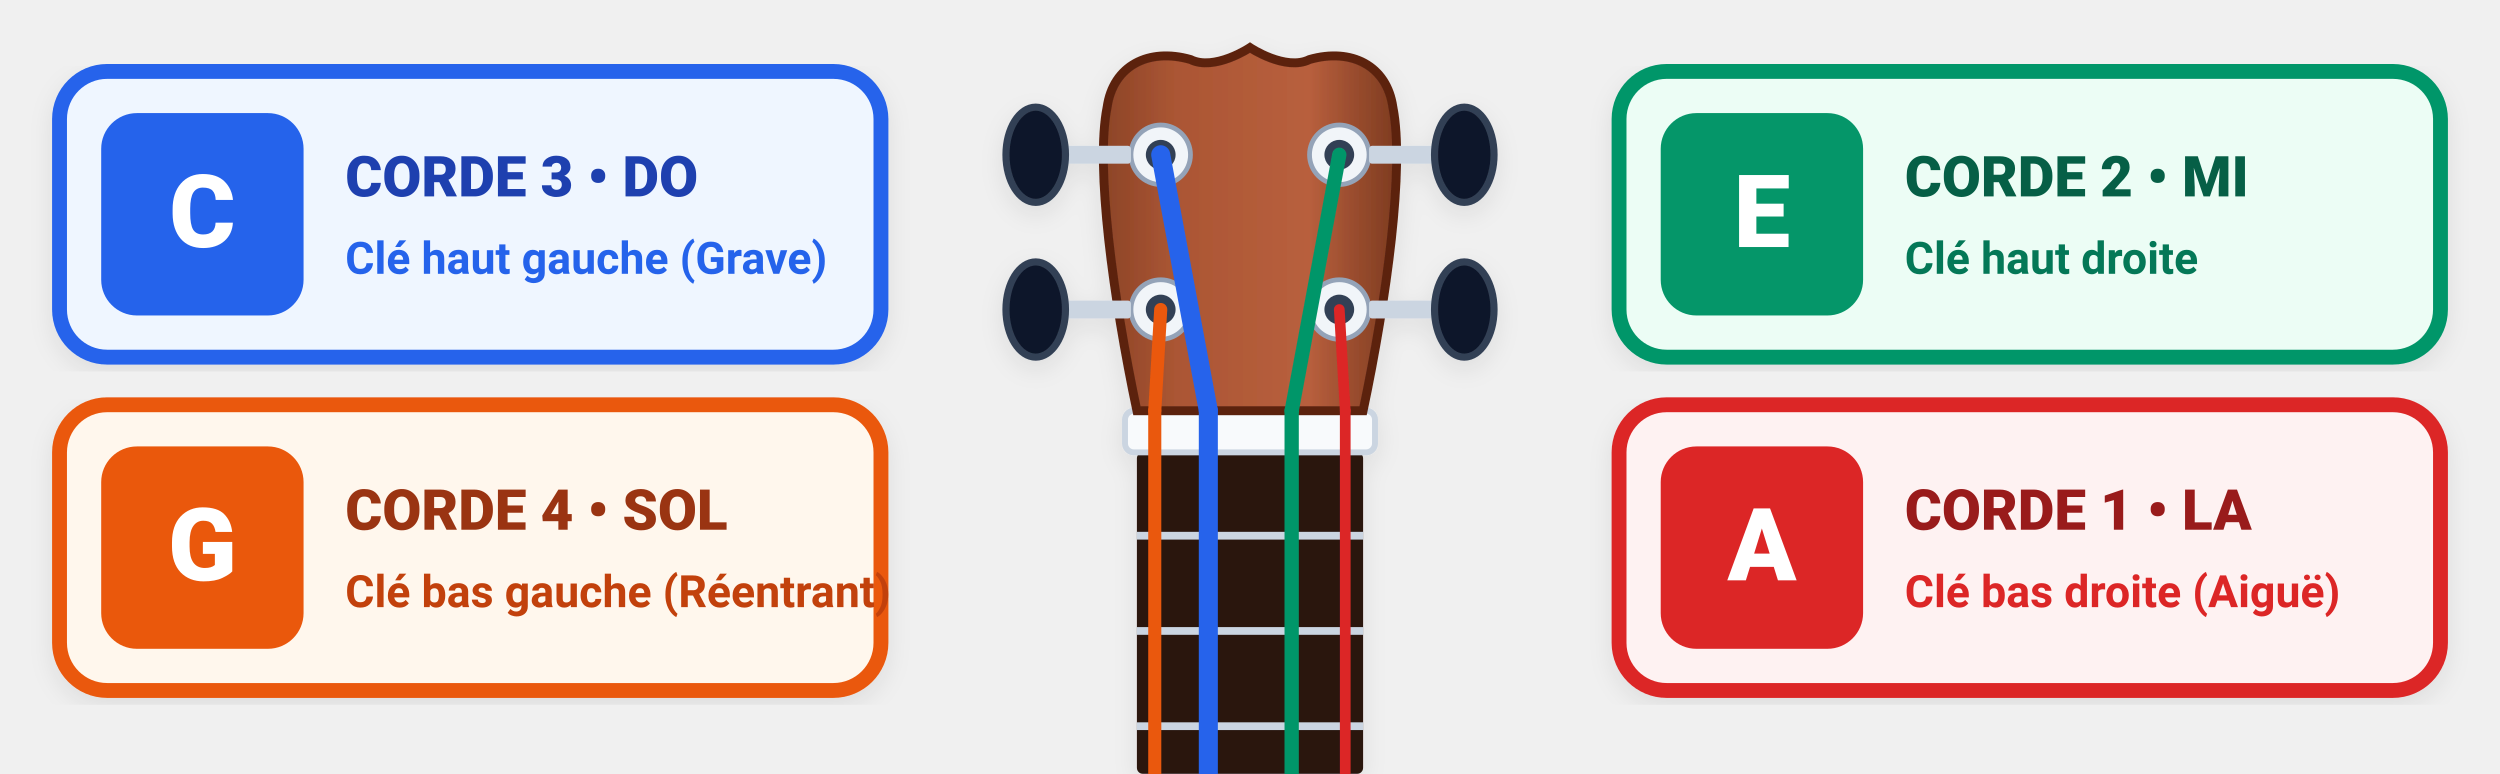
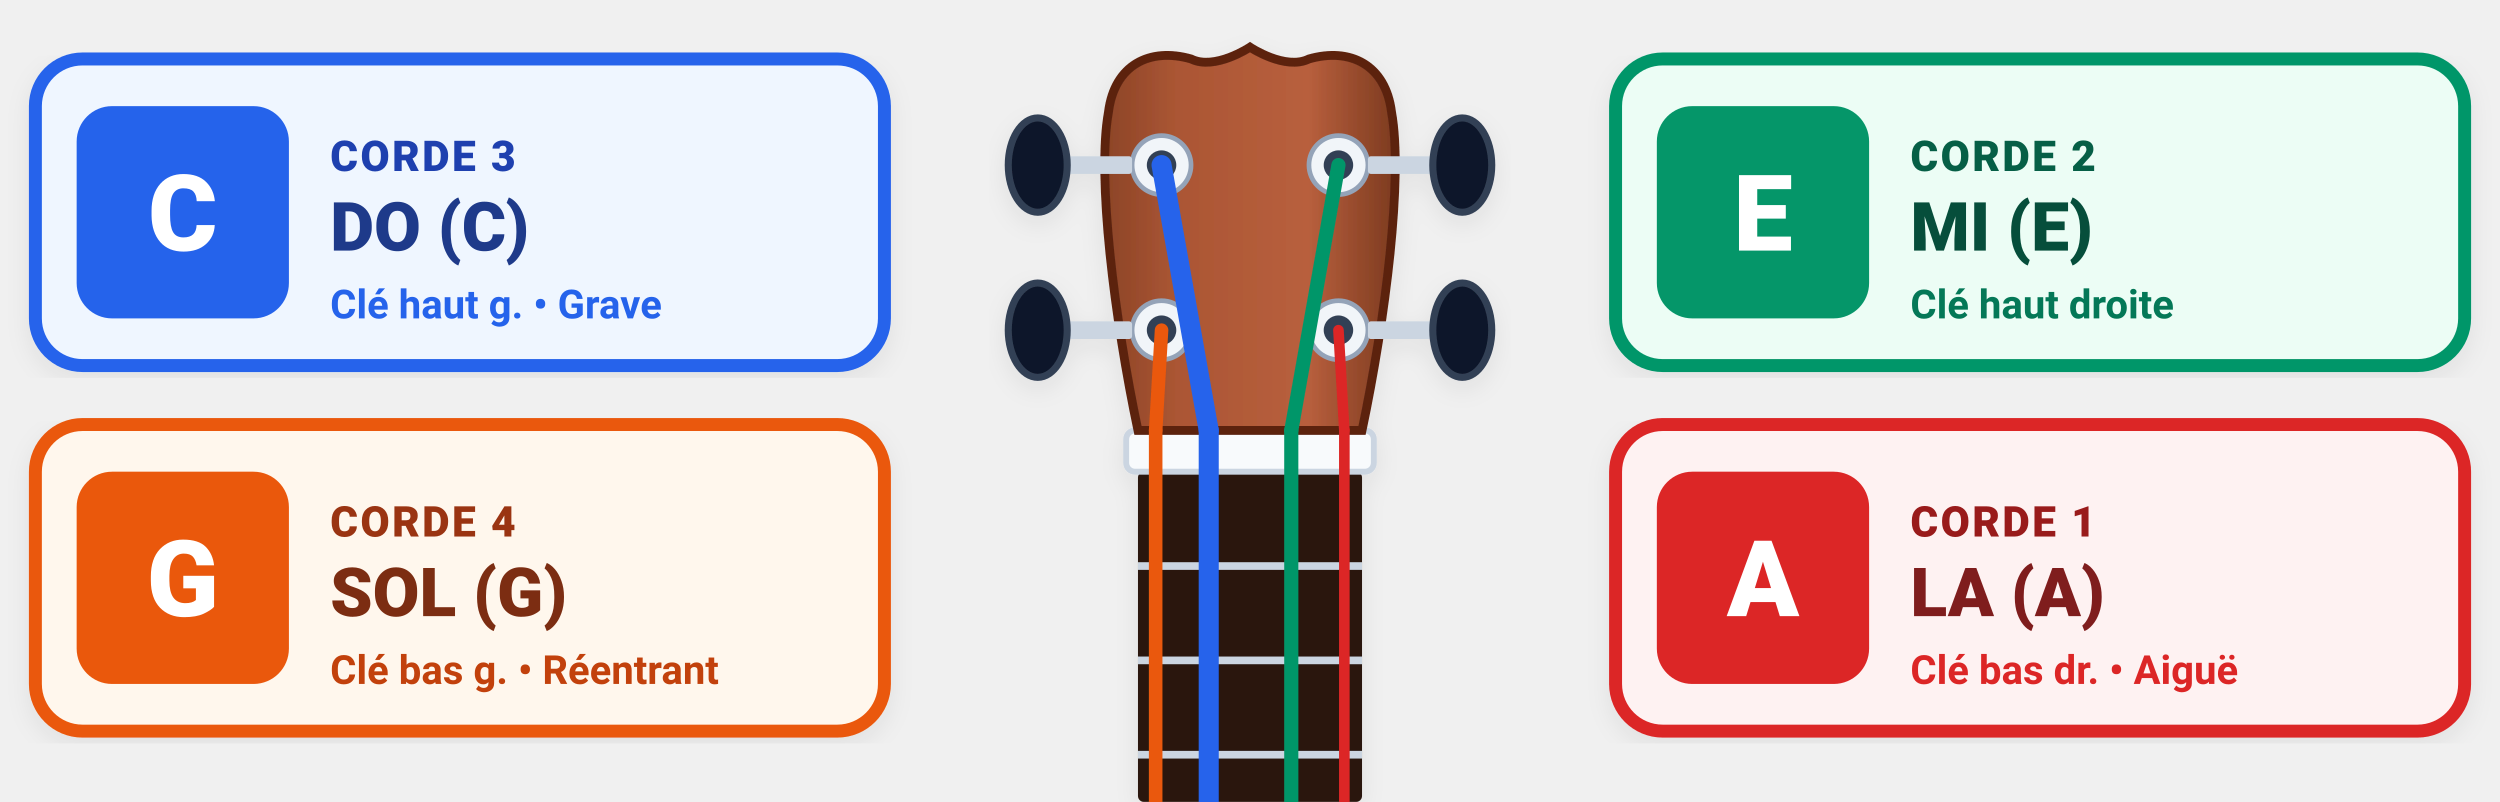
- <svg xmlns="http://www.w3.org/2000/svg" viewBox="0 0 420 130" width="100%" height="100%" style="display:block; margin:0 auto; font-family:-apple-system, BlinkMacSystemFont, 'Segoe UI', Roboto, Helvetica, Arial, sans-serif;">
+ <svg xmlns="http://www.w3.org/2000/svg" viewBox="0 0 424 136" width="100%" height="100%" style="display:block; margin:0 auto; font-family:-apple-system, BlinkMacSystemFont, 'Segoe UI', Roboto, Helvetica, Arial, sans-serif;">
  <defs>
-     <filter id="boxShadow" x="-5%" y="-5%" width="110%" height="110%">
-       <feDropShadow dx="0" dy="1.5" stdDeviation="2" flood-color="#0f172a" flood-opacity="0.08" />
+     <filter id="cardShadow" x="-4%" y="-4%" width="108%" height="108%">
+       <feDropShadow dx="0" dy="1.5" stdDeviation="2" flood-color="#0f172a" flood-opacity="0.07" />
    </filter>
-     <linearGradient id="ukuleleWood" x1="0%" y1="0%" x2="100%" y2="0%">
+     <linearGradient id="ukeWood" x1="0%" y1="0%" x2="100%" y2="0%">
      <stop offset="0%" stop-color="#8c4427" />
      <stop offset="25%" stop-color="#ab5634" />
      <stop offset="70%" stop-color="#b85f3d" />
      <stop offset="100%" stop-color="#7d3b20" />
    </linearGradient>
  </defs>
-   <g transform="translate(10, 12)">
-     <rect x="0" y="0" width="138" height="48" rx="8" fill="#eff6ff" stroke="#2563eb" stroke-width="2.5" filter="url(#boxShadow)" />
-     <rect x="7" y="7" width="34" height="34" rx="6" fill="#2563eb" />
-     <text x="24" y="29.5" text-anchor="middle" font-size="17" font-weight="900" fill="#ffffff">C</text>
-     <text x="48" y="21" font-size="9.5" font-weight="900" fill="#1e40af">CORDE 3 • DO</text>
-     <text x="48" y="34" font-size="7.5" font-weight="700" fill="#2563eb">Clé haut gauche (Grave)</text>
+   <g transform="translate(6, 10)">
+     <rect x="0" y="0" width="144" height="52" rx="8" fill="#eff6ff" stroke="#2563eb" stroke-width="2.2" filter="url(#cardShadow)" />
+     <rect x="7" y="8" width="36" height="36" rx="6" fill="#2563eb" />
+     <text x="25" y="32.5" text-anchor="middle" font-size="18" font-weight="900" fill="#ffffff">C</text>
+     <text x="50" y="19" font-size="7.2" font-weight="800" fill="#1e40af" letter-spacing="0.4">CORDE 3</text>
+     <text x="50" y="32.5" font-size="11.5" font-weight="900" fill="#1e3a8a">DO (C)</text>
+     <text x="50" y="44" font-size="6.8" font-weight="700" fill="#2563eb">Clé haut g. • Grave</text>
  </g>
-   <g transform="translate(10, 68)">
-     <rect x="0" y="0" width="138" height="48" rx="8" fill="#fff7ed" stroke="#ea580c" stroke-width="2.5" filter="url(#boxShadow)" />
-     <rect x="7" y="7" width="34" height="34" rx="6" fill="#ea580c" />
-     <text x="24" y="29.5" text-anchor="middle" font-size="17" font-weight="900" fill="#ffffff">G</text>
-     <text x="48" y="21" font-size="9.5" font-weight="900" fill="#9a3412">CORDE 4 • SOL</text>
-     <text x="48" y="34" font-size="7.5" font-weight="700" fill="#c2410c">Clé bas gauche (Réentrant)</text>
+   <g transform="translate(6, 72)">
+     <rect x="0" y="0" width="144" height="52" rx="8" fill="#fff7ed" stroke="#ea580c" stroke-width="2.2" filter="url(#cardShadow)" />
+     <rect x="7" y="8" width="36" height="36" rx="6" fill="#ea580c" />
+     <text x="25" y="32.5" text-anchor="middle" font-size="18" font-weight="900" fill="#ffffff">G</text>
+     <text x="50" y="19" font-size="7.2" font-weight="800" fill="#9a3412" letter-spacing="0.4">CORDE 4</text>
+     <text x="50" y="32.5" font-size="11.5" font-weight="900" fill="#7c2d12">SOL (G)</text>
+     <text x="50" y="44" font-size="6.8" font-weight="700" fill="#c2410c">Clé bas g. • Réentrant</text>
  </g>
-   <g transform="translate(164, 4)" filter="url(#boxShadow)">
-     <rect x="27" y="72" width="38" height="54" fill="#291811" rx="1" />
-     <line x1="27" y1="86" x2="65" y2="86" stroke="#cbd5e1" stroke-width="1.3" />
-     <line x1="27" y1="102" x2="65" y2="102" stroke="#cbd5e1" stroke-width="1.3" />
-     <line x1="27" y1="118" x2="65" y2="118" stroke="#cbd5e1" stroke-width="1.3" />
-     <rect x="25" y="65" width="42" height="7" fill="#f8fafc" stroke="#cbd5e1" stroke-width="1" rx="1.5" />
-     <path d="M 27,65               C 23,46 20,24 22,14               C 23,7 29,4 36,6               C 40,8 46,4 46,4               C 46,4 52,8 56,6               C 63,4 69,7 70,14               C 72,24 69,46 65,65 Z" fill="url(#ukuleleWood)" stroke="#5c2411" stroke-width="1.5" />
-     <circle cx="31" cy="22" r="5" fill="#f1f5f9" stroke="#94a3b8" stroke-width="0.8" />
-     <circle cx="31" cy="22" r="2.5" fill="#334155" />
-     <rect x="12" y="20.5" width="14" height="3" fill="#cbd5e1" rx="0.5" />
-     <ellipse cx="10" cy="22" rx="5" ry="8" fill="#0f172a" stroke="#334155" stroke-width="1.2" />
-     <circle cx="31" cy="48" r="5" fill="#f1f5f9" stroke="#94a3b8" stroke-width="0.8" />
-     <circle cx="31" cy="48" r="2.5" fill="#334155" />
-     <rect x="12" y="46.5" width="14" height="3" fill="#cbd5e1" rx="0.5" />
-     <ellipse cx="10" cy="48" rx="5" ry="8" fill="#0f172a" stroke="#334155" stroke-width="1.2" />
-     <circle cx="61" cy="22" r="5" fill="#f1f5f9" stroke="#94a3b8" stroke-width="0.8" />
-     <circle cx="61" cy="22" r="2.5" fill="#334155" />
-     <rect x="66" y="20.5" width="14" height="3" fill="#cbd5e1" rx="0.5" />
-     <ellipse cx="82" cy="22" rx="5" ry="8" fill="#0f172a" stroke="#334155" stroke-width="1.2" />
-     <circle cx="61" cy="48" r="5" fill="#f1f5f9" stroke="#94a3b8" stroke-width="0.8" />
-     <circle cx="61" cy="48" r="2.5" fill="#334155" />
-     <rect x="66" y="46.5" width="14" height="3" fill="#cbd5e1" rx="0.5" />
-     <ellipse cx="82" cy="48" rx="5" ry="8" fill="#0f172a" stroke="#334155" stroke-width="1.2" />
-     <line x1="31" y1="48" x2="30" y2="65" stroke="#ea580c" stroke-width="2.2" stroke-linecap="round" />
-     <line x1="30" y1="65" x2="30" y2="126" stroke="#ea580c" stroke-width="2.2" stroke-linecap="round" />
-     <line x1="31" y1="22" x2="39" y2="65" stroke="#2563eb" stroke-width="3.2" stroke-linecap="round" />
-     <line x1="39" y1="65" x2="39" y2="126" stroke="#2563eb" stroke-width="3.2" stroke-linecap="round" />
-     <line x1="61" y1="22" x2="53" y2="65" stroke="#059669" stroke-width="2.4" stroke-linecap="round" />
-     <line x1="53" y1="65" x2="53" y2="126" stroke="#059669" stroke-width="2.4" stroke-linecap="round" />
-     <line x1="61" y1="48" x2="62" y2="65" stroke="#dc2626" stroke-width="1.8" stroke-linecap="round" />
-     <line x1="62" y1="65" x2="62" y2="126" stroke="#dc2626" stroke-width="1.8" stroke-linecap="round" />
+   <g transform="translate(166, 4)" filter="url(#cardShadow)">
+     <rect x="27" y="76" width="38" height="56" fill="#291811" rx="1" />
+     <line x1="27" y1="92" x2="65" y2="92" stroke="#cbd5e1" stroke-width="1.3" />
+     <line x1="27" y1="108" x2="65" y2="108" stroke="#cbd5e1" stroke-width="1.3" />
+     <line x1="27" y1="124" x2="65" y2="124" stroke="#cbd5e1" stroke-width="1.3" />
+     <rect x="25" y="69" width="42" height="7" fill="#f8fafc" stroke="#cbd5e1" stroke-width="1" rx="1.5" />
+     <path d="M 27,69               C 23,50 20,26 22,15               C 23,7 29,4 36,6               C 40,8 46,4 46,4               C 46,4 52,8 56,6               C 63,4 69,7 70,15               C 72,26 69,50 65,69 Z" fill="url(#ukeWood)" stroke="#5c2411" stroke-width="1.5" />
+     <circle cx="31" cy="24" r="5" fill="#f1f5f9" stroke="#94a3b8" stroke-width="0.8" />
+     <circle cx="31" cy="24" r="2.5" fill="#334155" />
+     <rect x="12" y="22.5" width="14" height="3" fill="#cbd5e1" rx="0.5" />
+     <ellipse cx="10" cy="24" rx="5" ry="8" fill="#0f172a" stroke="#334155" stroke-width="1.2" />
+     <circle cx="31" cy="52" r="5" fill="#f1f5f9" stroke="#94a3b8" stroke-width="0.8" />
+     <circle cx="31" cy="52" r="2.5" fill="#334155" />
+     <rect x="12" y="50.5" width="14" height="3" fill="#cbd5e1" rx="0.5" />
+     <ellipse cx="10" cy="52" rx="5" ry="8" fill="#0f172a" stroke="#334155" stroke-width="1.2" />
+     <circle cx="61" cy="24" r="5" fill="#f1f5f9" stroke="#94a3b8" stroke-width="0.8" />
+     <circle cx="61" cy="24" r="2.5" fill="#334155" />
+     <rect x="66" y="22.5" width="14" height="3" fill="#cbd5e1" rx="0.5" />
+     <ellipse cx="82" cy="24" rx="5" ry="8" fill="#0f172a" stroke="#334155" stroke-width="1.2" />
+     <circle cx="61" cy="52" r="5" fill="#f1f5f9" stroke="#94a3b8" stroke-width="0.8" />
+     <circle cx="61" cy="52" r="2.5" fill="#334155" />
+     <rect x="66" y="50.5" width="14" height="3" fill="#cbd5e1" rx="0.5" />
+     <ellipse cx="82" cy="52" rx="5" ry="8" fill="#0f172a" stroke="#334155" stroke-width="1.2" />
+     <line x1="31" y1="52" x2="30" y2="69" stroke="#ea580c" stroke-width="2.3" stroke-linecap="round" />
+     <line x1="30" y1="69" x2="30" y2="132" stroke="#ea580c" stroke-width="2.3" stroke-linecap="round" />
+     <line x1="31" y1="24" x2="39" y2="69" stroke="#2563eb" stroke-width="3.4" stroke-linecap="round" />
+     <line x1="39" y1="69" x2="39" y2="132" stroke="#2563eb" stroke-width="3.4" stroke-linecap="round" />
+     <line x1="61" y1="24" x2="53" y2="69" stroke="#059669" stroke-width="2.4" stroke-linecap="round" />
+     <line x1="53" y1="69" x2="53" y2="132" stroke="#059669" stroke-width="2.4" stroke-linecap="round" />
+     <line x1="61" y1="52" x2="62" y2="69" stroke="#dc2626" stroke-width="1.8" stroke-linecap="round" />
+     <line x1="62" y1="69" x2="62" y2="132" stroke="#dc2626" stroke-width="1.8" stroke-linecap="round" />
  </g>
-   <g transform="translate(272, 12)">
-     <rect x="0" y="0" width="138" height="48" rx="8" fill="#ecfdf5" stroke="#059669" stroke-width="2.5" filter="url(#boxShadow)" />
-     <rect x="7" y="7" width="34" height="34" rx="6" fill="#059669" />
-     <text x="24" y="29.5" text-anchor="middle" font-size="17" font-weight="900" fill="#ffffff">E</text>
-     <text x="48" y="21" font-size="9.5" font-weight="900" fill="#065f46">CORDE 2 • MI</text>
-     <text x="48" y="34" font-size="7.5" font-weight="700" fill="#047857">Clé haut droite</text>
+   <g transform="translate(274, 10)">
+     <rect x="0" y="0" width="144" height="52" rx="8" fill="#ecfdf5" stroke="#059669" stroke-width="2.2" filter="url(#cardShadow)" />
+     <rect x="7" y="8" width="36" height="36" rx="6" fill="#059669" />
+     <text x="25" y="32.5" text-anchor="middle" font-size="18" font-weight="900" fill="#ffffff">E</text>
+     <text x="50" y="19" font-size="7.2" font-weight="800" fill="#065f46" letter-spacing="0.4">CORDE 2</text>
+     <text x="50" y="32.5" font-size="11.5" font-weight="900" fill="#064e3b">MI (E)</text>
+     <text x="50" y="44" font-size="6.8" font-weight="700" fill="#047857">Clé haut droite</text>
  </g>
-   <g transform="translate(272, 68)">
-     <rect x="0" y="0" width="138" height="48" rx="8" fill="#fef2f2" stroke="#dc2626" stroke-width="2.5" filter="url(#boxShadow)" />
-     <rect x="7" y="7" width="34" height="34" rx="6" fill="#dc2626" />
-     <text x="24" y="29.5" text-anchor="middle" font-size="17" font-weight="900" fill="#ffffff">A</text>
-     <text x="48" y="21" font-size="9.5" font-weight="900" fill="#991b1b">CORDE 1 • LA</text>
-     <text x="48" y="34" font-size="7.5" font-weight="700" fill="#dc2626">Clé bas droite (Aiguë)</text>
+   <g transform="translate(274, 72)">
+     <rect x="0" y="0" width="144" height="52" rx="8" fill="#fef2f2" stroke="#dc2626" stroke-width="2.2" filter="url(#cardShadow)" />
+     <rect x="7" y="8" width="36" height="36" rx="6" fill="#dc2626" />
+     <text x="25" y="32.5" text-anchor="middle" font-size="18" font-weight="900" fill="#ffffff">A</text>
+     <text x="50" y="19" font-size="7.2" font-weight="800" fill="#991b1b" letter-spacing="0.4">CORDE 1</text>
+     <text x="50" y="32.5" font-size="11.5" font-weight="900" fill="#7f1d1d">LA (A)</text>
+     <text x="50" y="44" font-size="6.8" font-weight="700" fill="#dc2626">Clé bas dr. • Aiguë</text>
  </g>
</svg>
